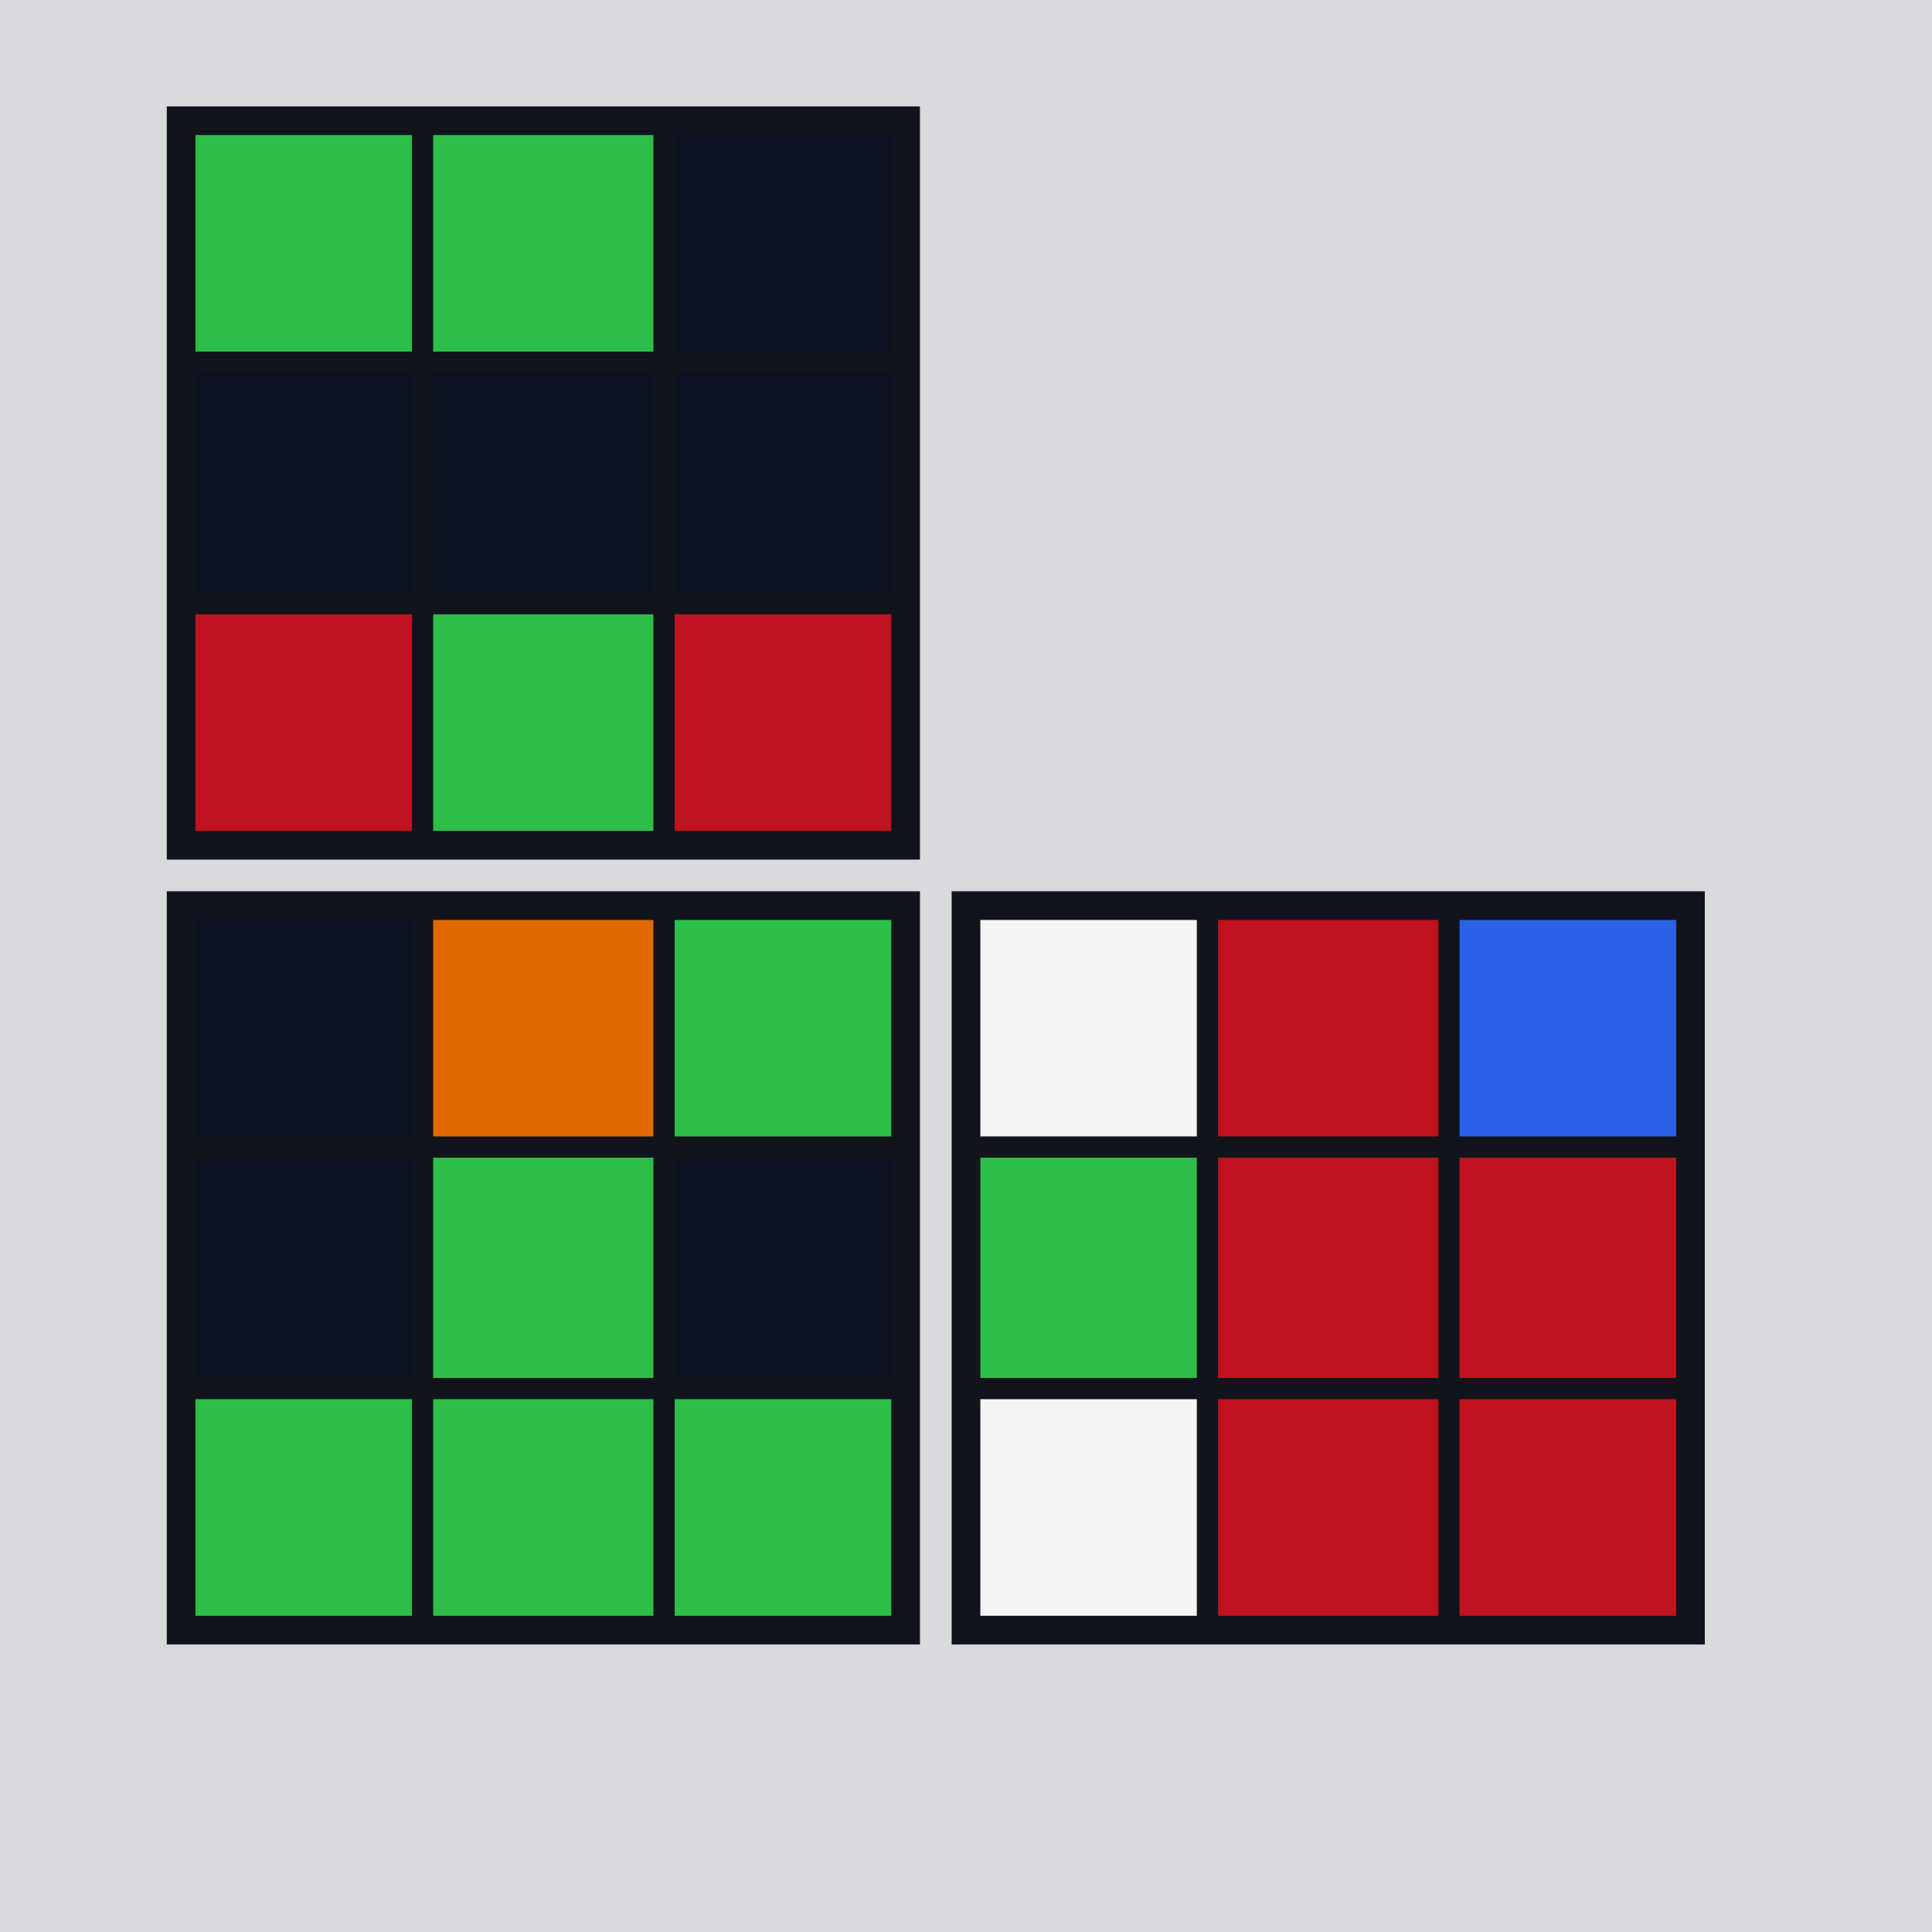
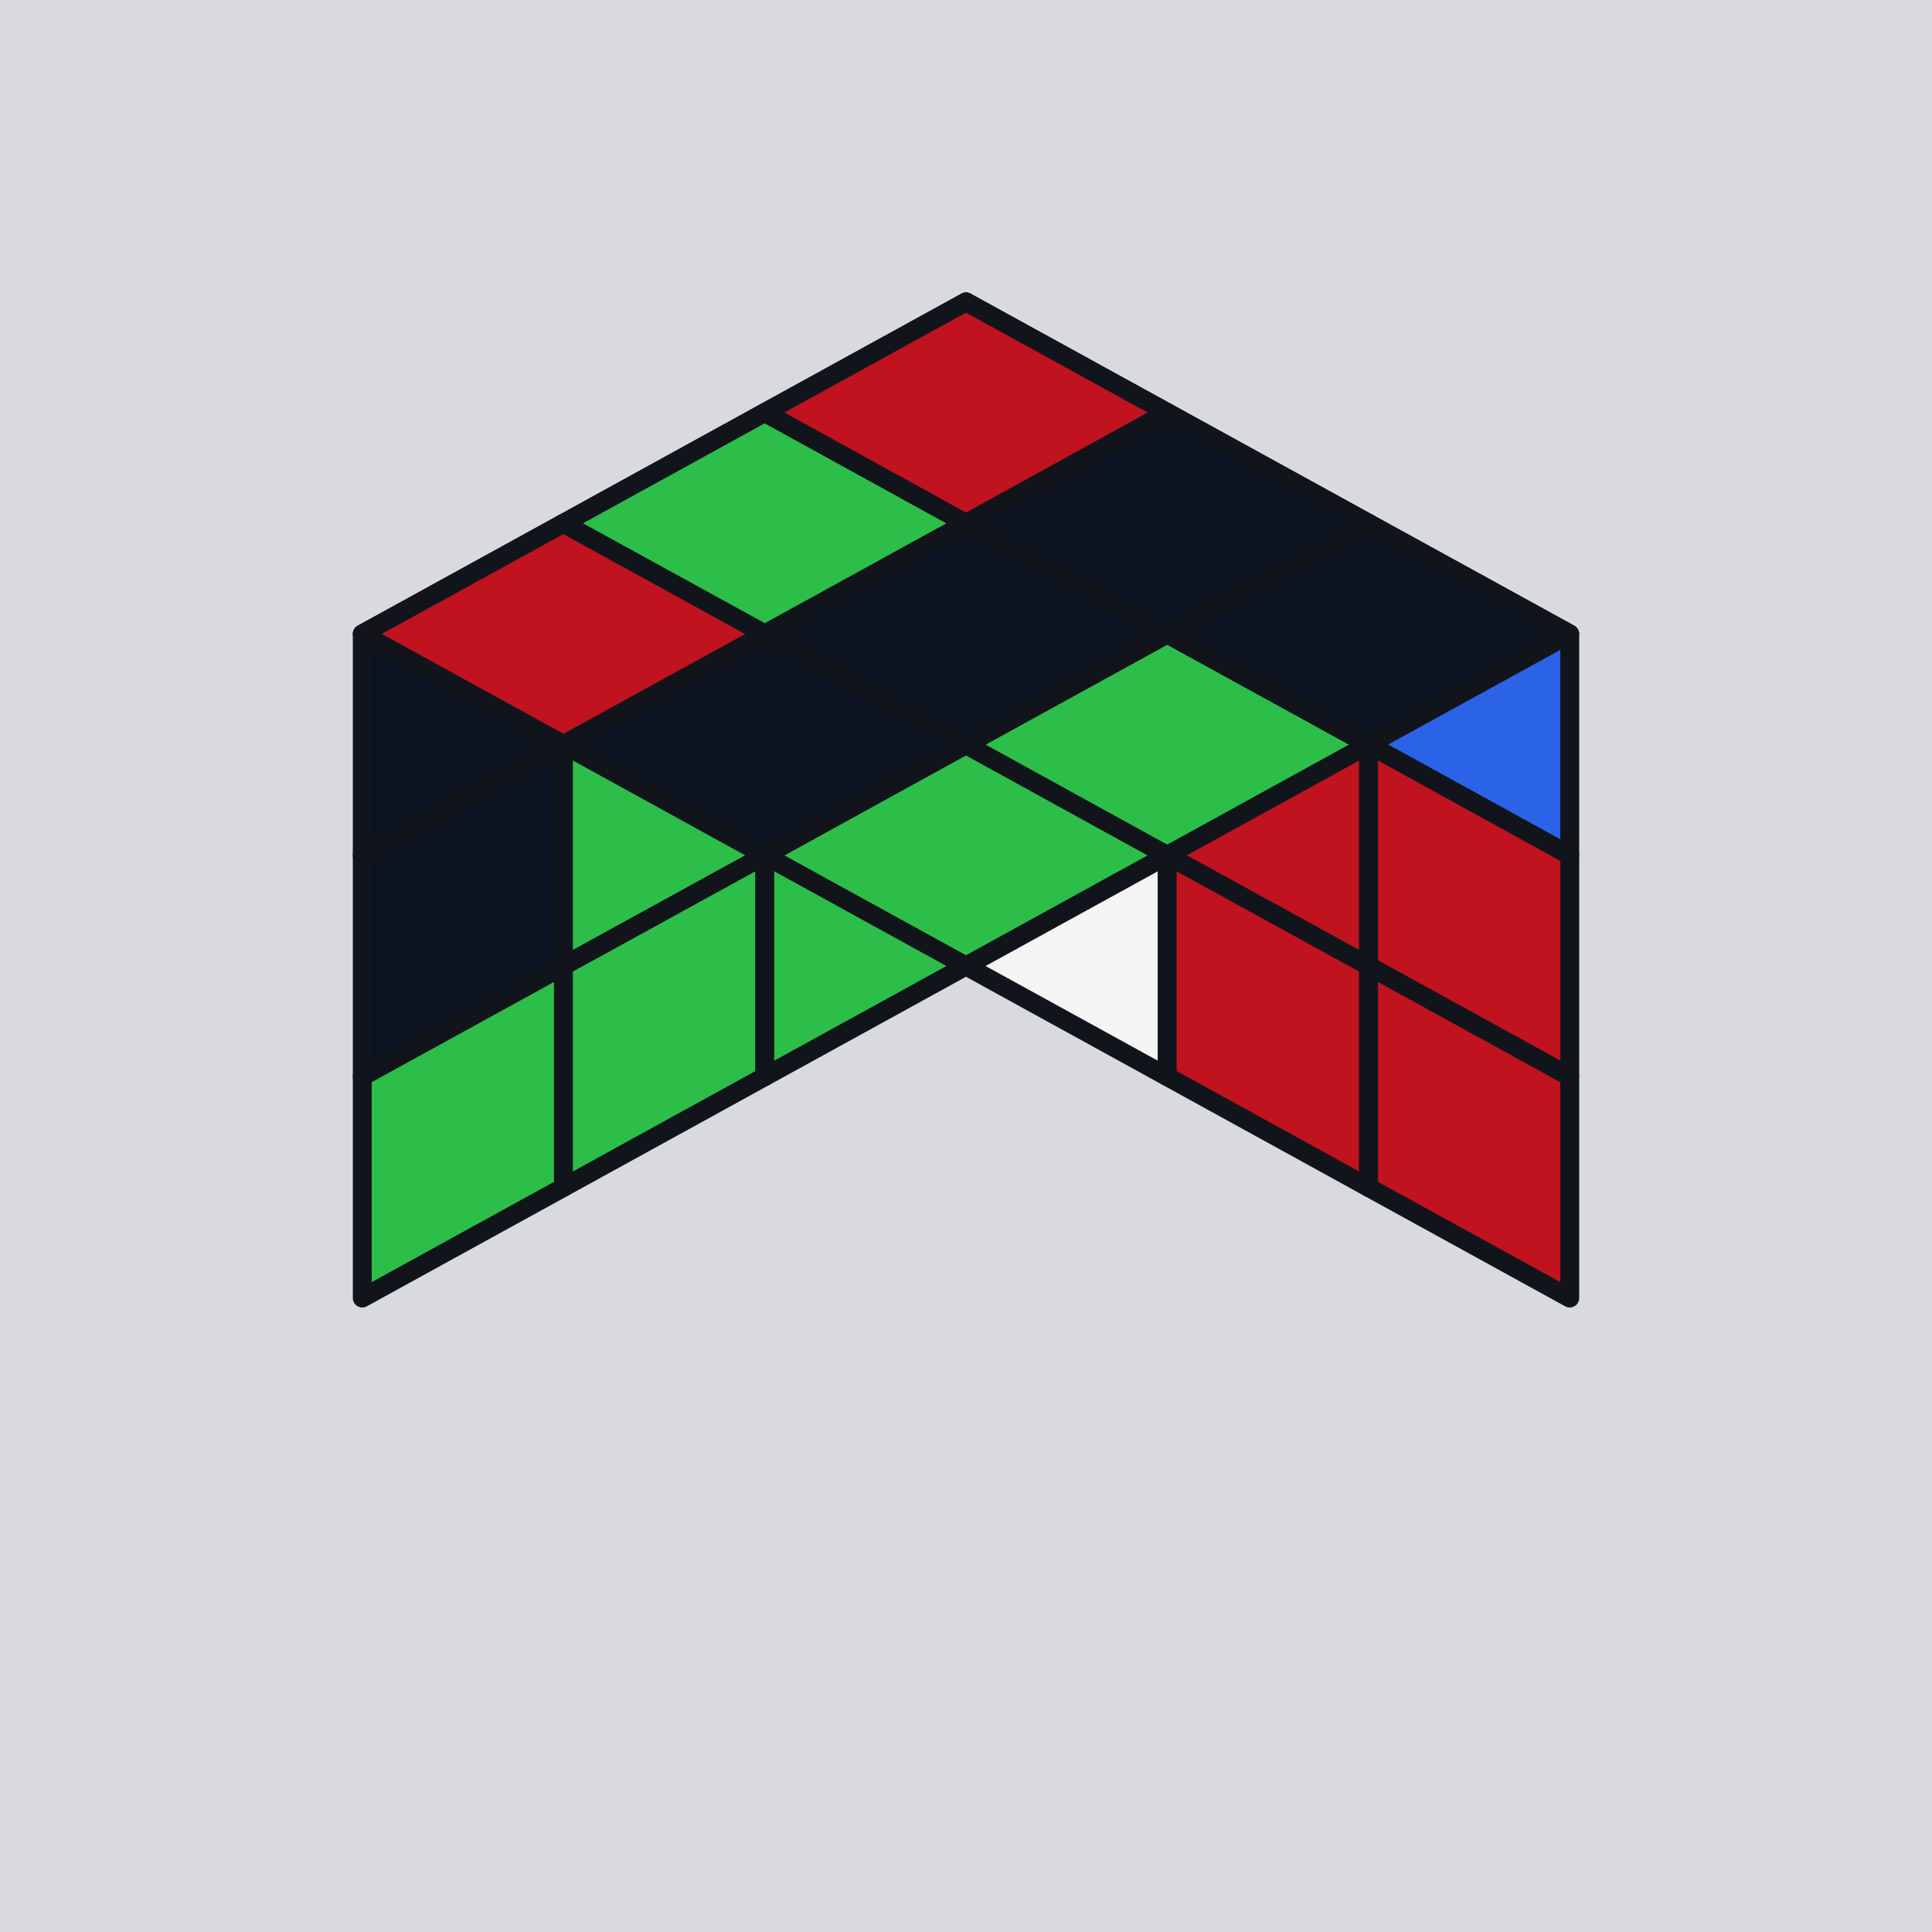
<svg xmlns="http://www.w3.org/2000/svg" viewBox="0 0 128 128">
  <rect x="0" y="0" width="128" height="128" fill="#D8DADF" />
-   <rect x="12" y="8" width="16" height="16" fill="#2DBE4A" stroke="#11151B" stroke-width="1.4" />
-   <rect x="28" y="8" width="16" height="16" fill="#2DBE4A" stroke="#11151B" stroke-width="1.4" />
-   <rect x="44" y="8" width="16" height="16" fill="#0B1220" stroke="#11151B" stroke-width="1.4" />
-   <rect x="12" y="24" width="16" height="16" fill="#0B1220" stroke="#11151B" stroke-width="1.4" />
-   <rect x="28" y="24" width="16" height="16" fill="#0B1220" stroke="#11151B" stroke-width="1.4" />
-   <rect x="44" y="24" width="16" height="16" fill="#0B1220" stroke="#11151B" stroke-width="1.4" />
-   <rect x="12" y="40" width="16" height="16" fill="#C1121F" stroke="#11151B" stroke-width="1.4" />
-   <rect x="28" y="40" width="16" height="16" fill="#2DBE4A" stroke="#11151B" stroke-width="1.4" />
-   <rect x="44" y="40" width="16" height="16" fill="#C1121F" stroke="#11151B" stroke-width="1.4" />
-   <rect x="12" y="8" width="48" height="48" fill="none" stroke="#11151B" stroke-width="1.9" />
-   <rect x="12" y="60" width="16" height="16" fill="#0B1220" stroke="#11151B" stroke-width="1.4" />
-   <rect x="28" y="60" width="16" height="16" fill="#E06A00" stroke="#11151B" stroke-width="1.4" />
-   <rect x="44" y="60" width="16" height="16" fill="#2DBE4A" stroke="#11151B" stroke-width="1.4" />
-   <rect x="12" y="76" width="16" height="16" fill="#0B1220" stroke="#11151B" stroke-width="1.4" />
-   <rect x="28" y="76" width="16" height="16" fill="#2DBE4A" stroke="#11151B" stroke-width="1.4" />
-   <rect x="44" y="76" width="16" height="16" fill="#0B1220" stroke="#11151B" stroke-width="1.4" />
-   <rect x="12" y="92" width="16" height="16" fill="#2DBE4A" stroke="#11151B" stroke-width="1.4" />
-   <rect x="28" y="92" width="16" height="16" fill="#2DBE4A" stroke="#11151B" stroke-width="1.4" />
-   <rect x="44" y="92" width="16" height="16" fill="#2DBE4A" stroke="#11151B" stroke-width="1.4" />
-   <rect x="12" y="60" width="48" height="48" fill="none" stroke="#11151B" stroke-width="1.9" />
-   <rect x="64" y="60" width="16" height="16" fill="#F4F4F4" stroke="#11151B" stroke-width="1.4" />
-   <rect x="80" y="60" width="16" height="16" fill="#C1121F" stroke="#11151B" stroke-width="1.4" />
-   <rect x="96" y="60" width="16" height="16" fill="#2B63E8" stroke="#11151B" stroke-width="1.4" />
-   <rect x="64" y="76" width="16" height="16" fill="#2DBE4A" stroke="#11151B" stroke-width="1.4" />
-   <rect x="80" y="76" width="16" height="16" fill="#C1121F" stroke="#11151B" stroke-width="1.4" />
-   <rect x="96" y="76" width="16" height="16" fill="#C1121F" stroke="#11151B" stroke-width="1.4" />
-   <rect x="64" y="92" width="16" height="16" fill="#F4F4F4" stroke="#11151B" stroke-width="1.4" />
-   <rect x="80" y="92" width="16" height="16" fill="#C1121F" stroke="#11151B" stroke-width="1.4" />
-   <rect x="96" y="92" width="16" height="16" fill="#C1121F" stroke="#11151B" stroke-width="1.4" />
-   <rect x="64" y="60" width="48" height="48" fill="none" stroke="#11151B" stroke-width="1.9" />
+   <polygon points="24.00,42.00 37.33,34.67 37.33,49.33 24.00,56.67" fill="#0B1220" stroke="#11151B" stroke-width="1.25" stroke-linejoin="round" />
+   <polygon points="37.33,34.67 50.67,27.33 50.67,42.00 37.33,49.33" fill="#E06A00" stroke="#11151B" stroke-width="1.25" stroke-linejoin="round" />
+   <polygon points="50.67,27.33 64.00,20.00 64.00,34.67 50.67,42.00" fill="#2DBE4A" stroke="#11151B" stroke-width="1.25" stroke-linejoin="round" />
+   <polygon points="24.00,56.67 37.33,49.33 37.33,64.00 24.00,71.33" fill="#0B1220" stroke="#11151B" stroke-width="1.25" stroke-linejoin="round" />
+   <polygon points="37.33,49.33 50.67,42.00 50.67,56.67 37.33,64.00" fill="#2DBE4A" stroke="#11151B" stroke-width="1.25" stroke-linejoin="round" />
+   <polygon points="50.67,42.00 64.00,34.67 64.00,49.33 50.67,56.67" fill="#0B1220" stroke="#11151B" stroke-width="1.25" stroke-linejoin="round" />
+   <polygon points="24.00,71.33 37.33,64.00 37.33,78.67 24.00,86.00" fill="#2DBE4A" stroke="#11151B" stroke-width="1.25" stroke-linejoin="round" />
+   <polygon points="37.33,64.00 50.67,56.67 50.67,71.33 37.33,78.67" fill="#2DBE4A" stroke="#11151B" stroke-width="1.25" stroke-linejoin="round" />
+   <polygon points="50.67,56.67 64.00,49.33 64.00,64.00 50.67,71.33" fill="#2DBE4A" stroke="#11151B" stroke-width="1.25" stroke-linejoin="round" />
+   <polygon points="64.00,20.00 77.33,27.33 77.33,42.00 64.00,34.67" fill="#F4F4F4" stroke="#11151B" stroke-width="1.25" stroke-linejoin="round" />
+   <polygon points="77.33,27.33 90.67,34.67 90.67,49.33 77.33,42.00" fill="#C1121F" stroke="#11151B" stroke-width="1.25" stroke-linejoin="round" />
+   <polygon points="90.67,34.67 104.00,42.00 104.00,56.67 90.67,49.33" fill="#2B63E8" stroke="#11151B" stroke-width="1.25" stroke-linejoin="round" />
+   <polygon points="64.00,34.67 77.33,42.00 77.33,56.67 64.00,49.33" fill="#2DBE4A" stroke="#11151B" stroke-width="1.25" stroke-linejoin="round" />
+   <polygon points="77.33,42.00 90.67,49.33 90.67,64.00 77.33,56.67" fill="#C1121F" stroke="#11151B" stroke-width="1.25" stroke-linejoin="round" />
+   <polygon points="90.67,49.33 104.00,56.67 104.00,71.33 90.67,64.00" fill="#C1121F" stroke="#11151B" stroke-width="1.25" stroke-linejoin="round" />
+   <polygon points="64.00,49.33 77.33,56.67 77.33,71.33 64.00,64.00" fill="#F4F4F4" stroke="#11151B" stroke-width="1.25" stroke-linejoin="round" />
+   <polygon points="77.33,56.67 90.67,64.00 90.67,78.67 77.33,71.33" fill="#C1121F" stroke="#11151B" stroke-width="1.25" stroke-linejoin="round" />
+   <polygon points="90.67,64.00 104.00,71.33 104.00,86.00 90.67,78.67" fill="#C1121F" stroke="#11151B" stroke-width="1.25" stroke-linejoin="round" />
+   <polygon points="64.00,64.00 77.33,56.67 64.00,49.33 50.67,56.67" fill="#2DBE4A" stroke="#11151B" stroke-width="1.25" stroke-linejoin="round" />
+   <polygon points="77.33,56.67 90.67,49.33 77.33,42.00 64.00,49.33" fill="#2DBE4A" stroke="#11151B" stroke-width="1.25" stroke-linejoin="round" />
+   <polygon points="90.67,49.33 104.00,42.00 90.67,34.67 77.33,42.00" fill="#0B1220" stroke="#11151B" stroke-width="1.25" stroke-linejoin="round" />
+   <polygon points="50.67,56.67 64.00,49.33 50.67,42.00 37.33,49.33" fill="#0B1220" stroke="#11151B" stroke-width="1.25" stroke-linejoin="round" />
+   <polygon points="64.00,49.33 77.33,42.00 64.00,34.67 50.67,42.00" fill="#0B1220" stroke="#11151B" stroke-width="1.25" stroke-linejoin="round" />
+   <polygon points="77.33,42.00 90.67,34.67 77.33,27.33 64.00,34.67" fill="#0B1220" stroke="#11151B" stroke-width="1.25" stroke-linejoin="round" />
+   <polygon points="37.33,49.33 50.67,42.00 37.33,34.67 24.00,42.00" fill="#C1121F" stroke="#11151B" stroke-width="1.25" stroke-linejoin="round" />
+   <polygon points="50.67,42.00 64.00,34.67 50.67,27.33 37.33,34.67" fill="#2DBE4A" stroke="#11151B" stroke-width="1.25" stroke-linejoin="round" />
+   <polygon points="64.00,34.67 77.33,27.33 64.00,20.00 50.67,27.33" fill="#C1121F" stroke="#11151B" stroke-width="1.25" stroke-linejoin="round" />
</svg>
